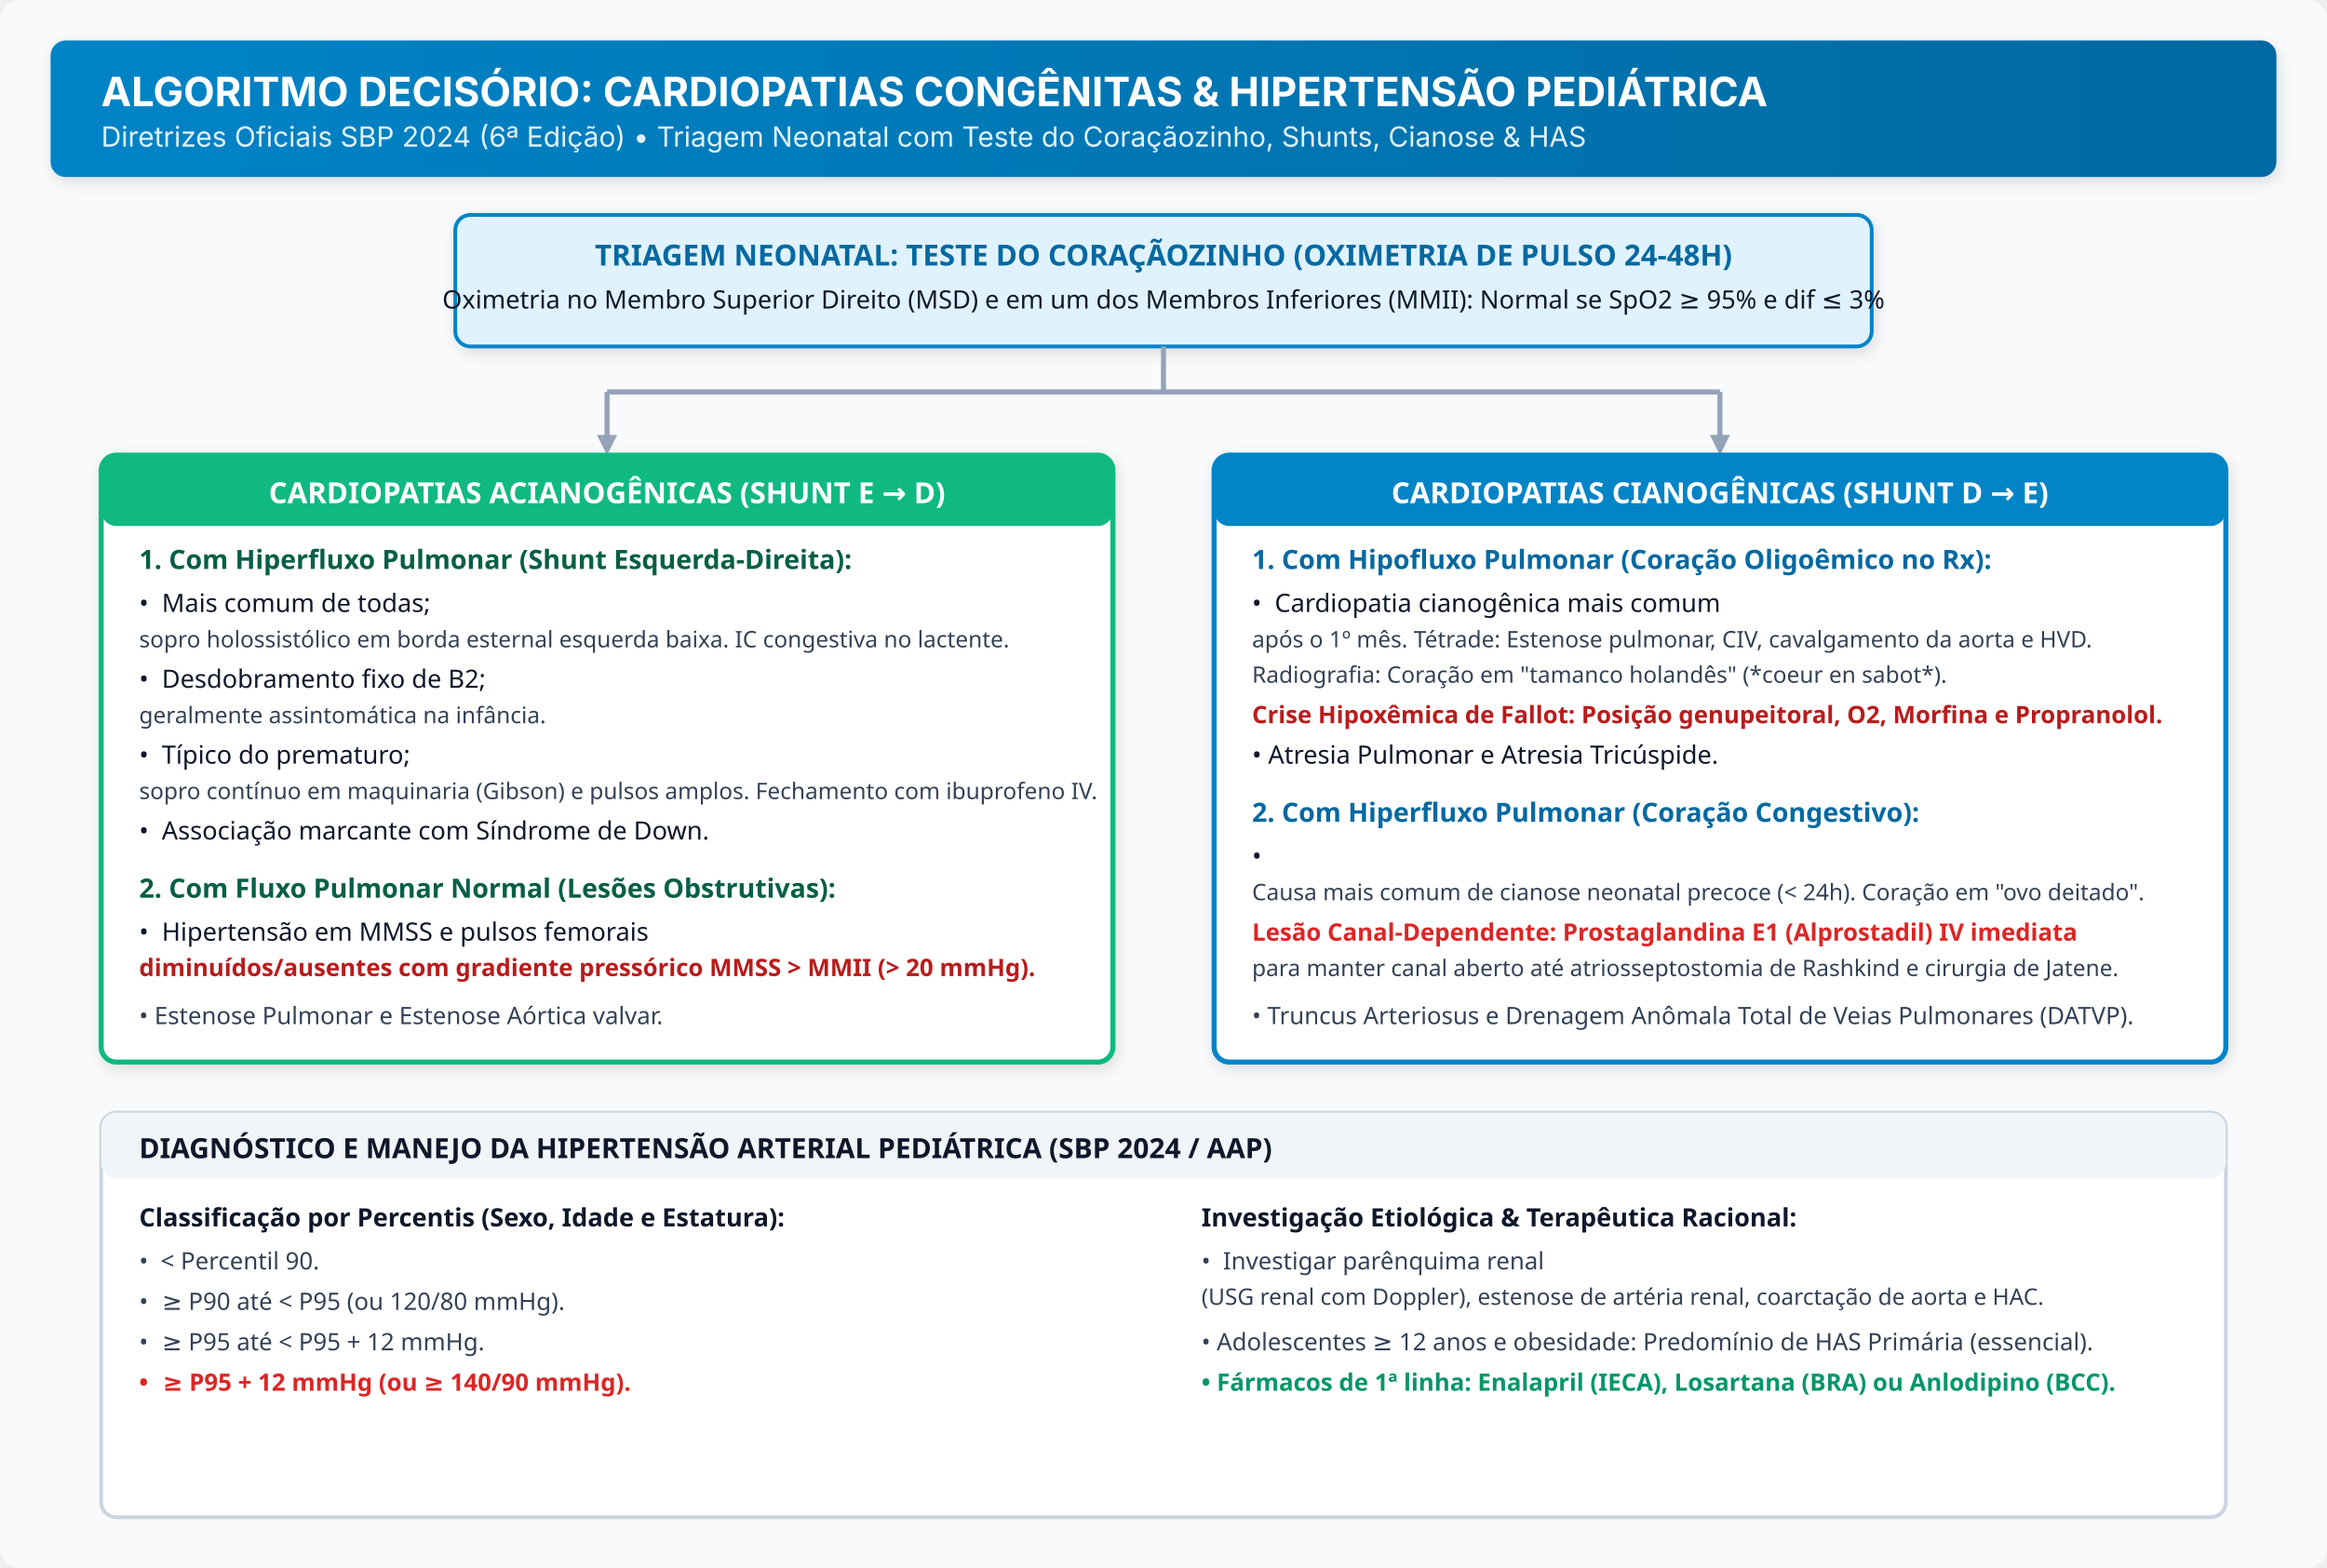
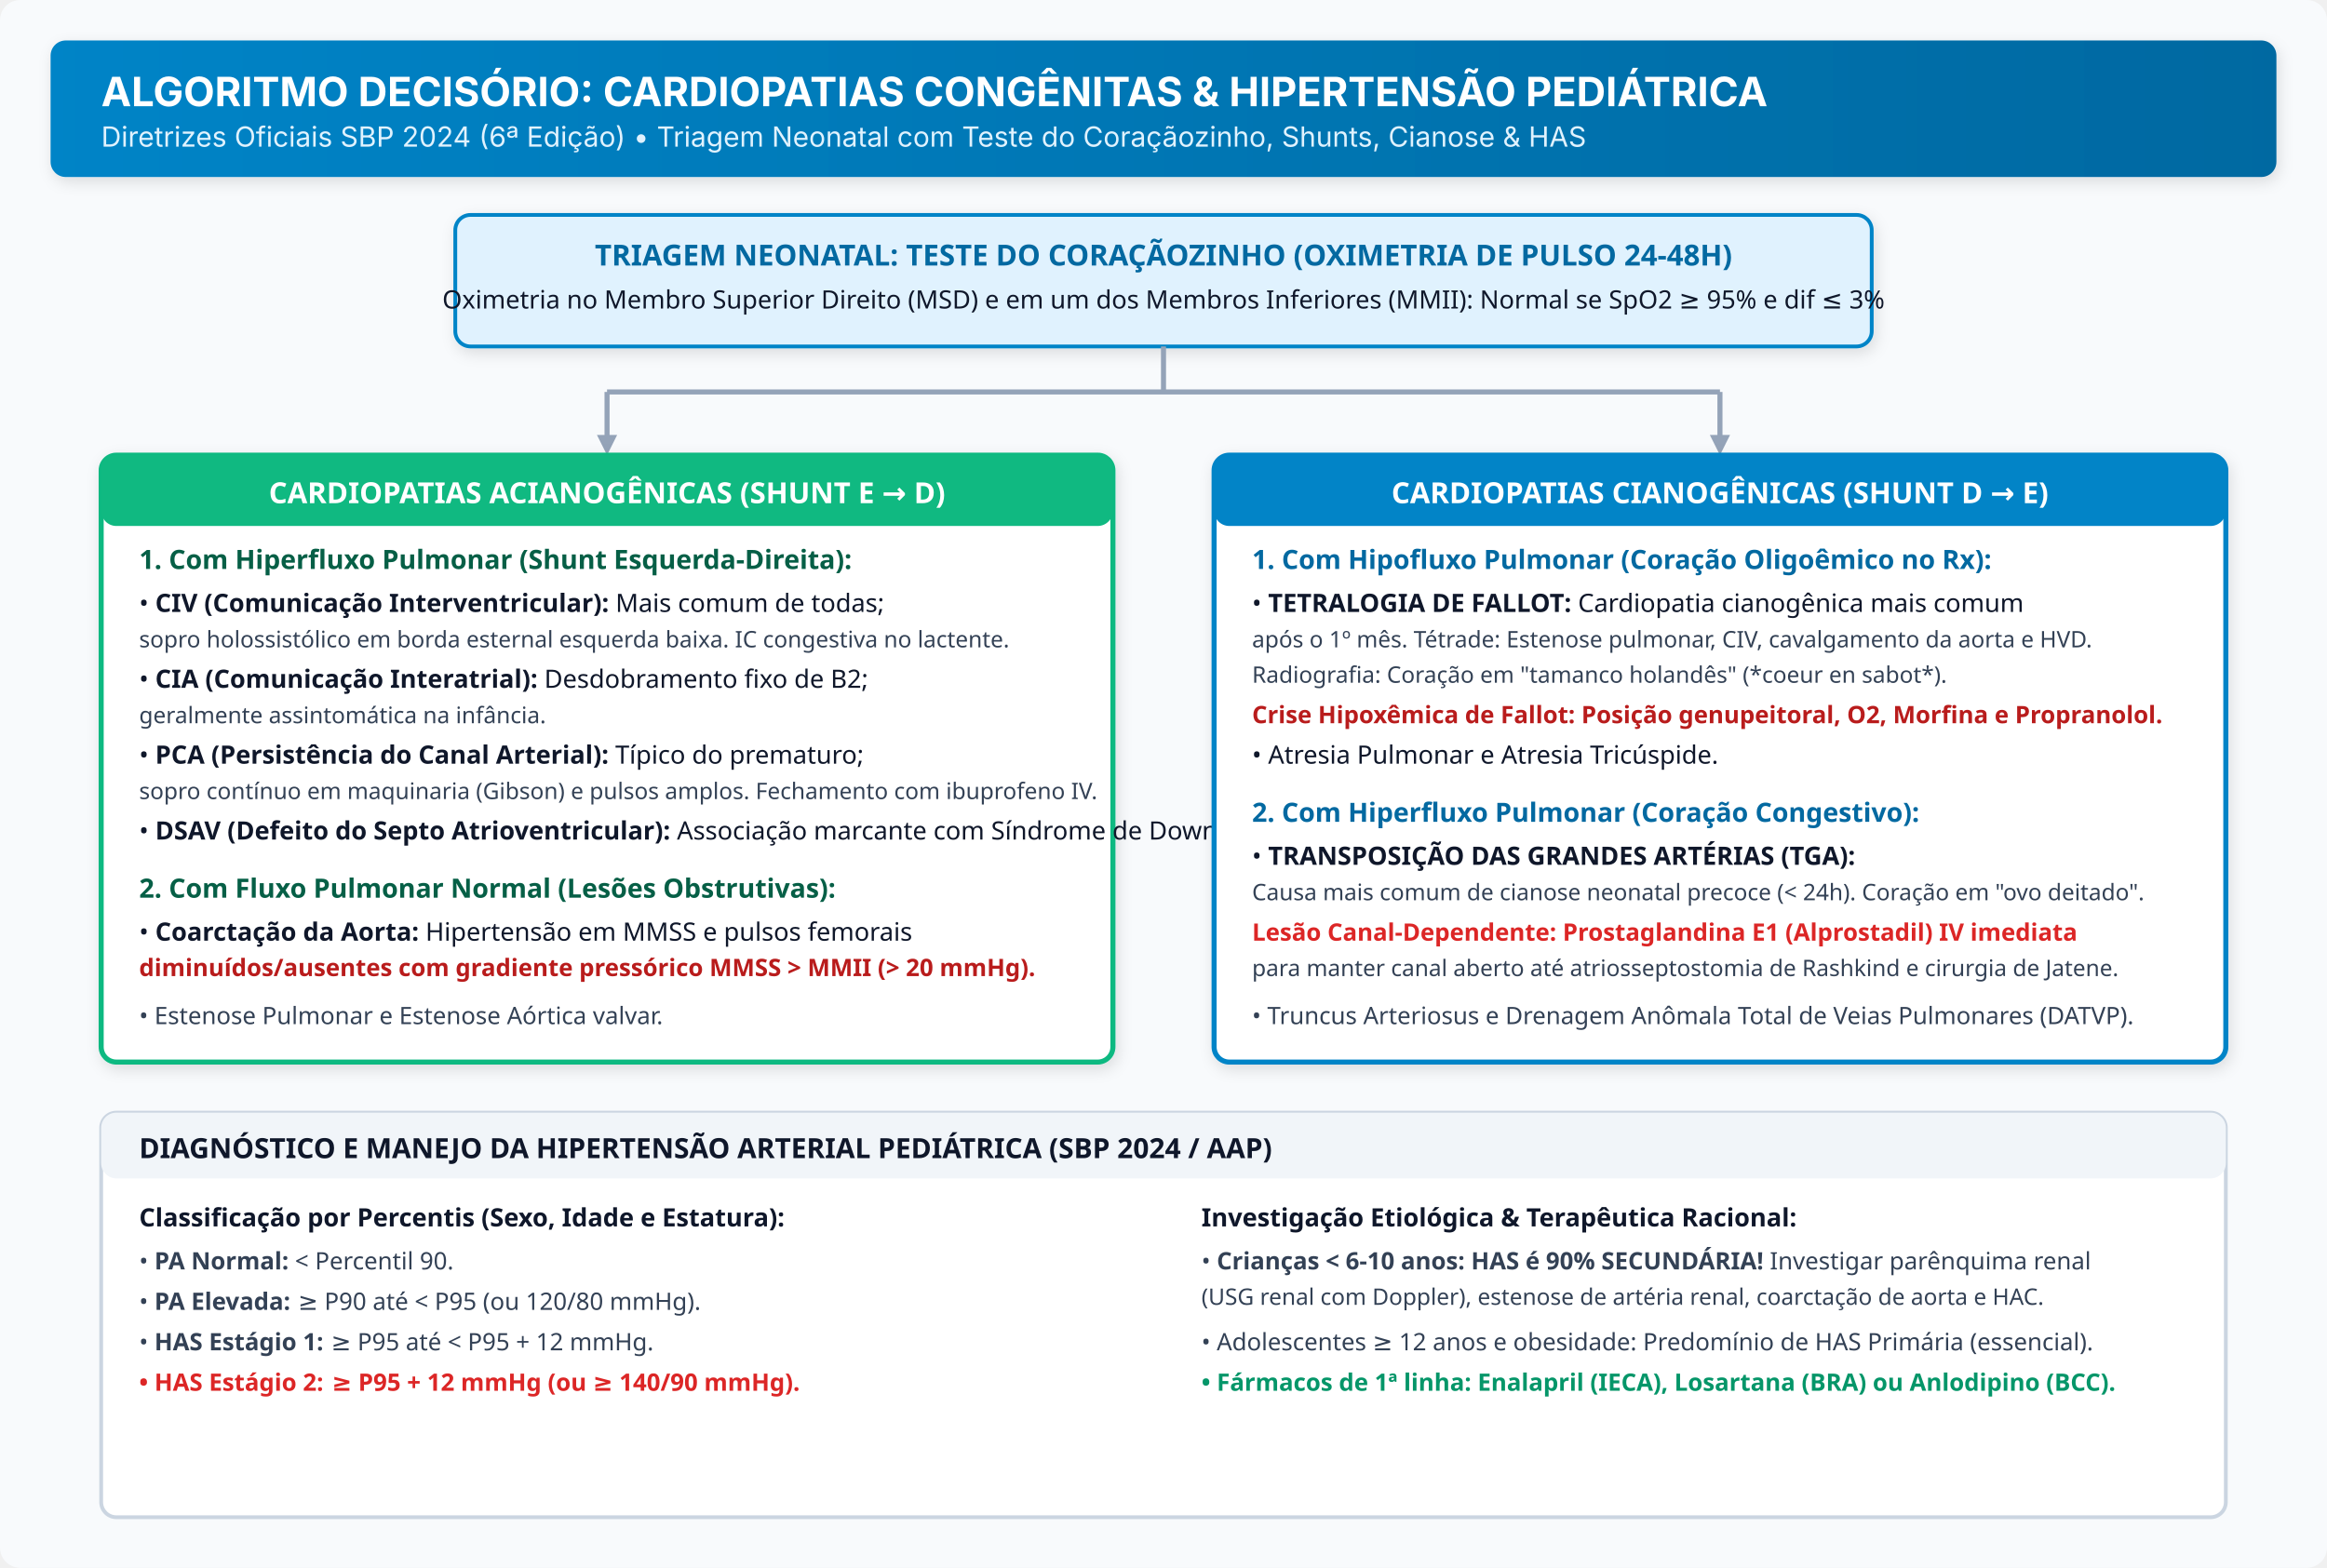
<svg xmlns="http://www.w3.org/2000/svg" viewBox="0 0 920 620" width="100%" height="100%">
  <defs>
    <linearGradient id="gradCardio" x1="0%" y1="0%" x2="100%" y2="0%">
      <stop offset="0%" stop-color="#0284c7" />
      <stop offset="100%" stop-color="#0369a1" />
    </linearGradient>
    <filter id="shadowCardio" x="-5%" y="-5%" width="110%" height="115%" filterUnits="userSpaceOnUse">
      <feDropShadow dx="1" dy="2" stdDeviation="3" flood-opacity="0.12" />
    </filter>
  </defs>
  <rect width="920" height="620" fill="#f8fafc" rx="8" />
  <rect x="20" y="16" width="880" height="54" rx="6" fill="url(#gradCardio)" filter="url(#shadowCardio)" />
  <text x="40" y="42" fill="#ffffff" font-size="16" font-weight="bold" font-family="system-ui, -apple-system, sans-serif">ALGORITMO DECISÓRIO: CARDIOPATIAS CONGÊNITAS &amp; HIPERTENSÃO PEDIÁTRICA</text>
  <text x="40" y="58" fill="#e0f2fe" font-size="11" font-family="system-ui, -apple-system, sans-serif">Diretrizes Oficiais SBP 2024 (6ª Edição) • Triagem Neonatal com Teste do Coraçãozinho, Shunts, Cianose &amp; HAS</text>
  <rect x="180" y="85" width="560" height="52" rx="6" fill="#e0f2fe" stroke="#0284c7" stroke-width="1.5" filter="url(#shadowCardio)" />
  <text x="460" y="105" fill="#0369a1" font-size="11.5" font-weight="bold" text-anchor="middle" font-family="system-ui, sans-serif">TRIAGEM NEONATAL: TESTE DO CORAÇÃOZINHO (OXIMETRIA DE PULSO 24-48H)</text>
  <text x="460" y="122" fill="#0f172a" font-size="10" text-anchor="middle" font-family="system-ui, sans-serif">Oximetria no Membro Superior Direito (MSD) e em um dos Membros Inferiores (MMII): Normal se SpO2 ≥ 95% e dif ≤ 3%</text>
  <line x1="460" y1="137" x2="460" y2="155" stroke="#94a3b8" stroke-width="2" />
  <line x1="240" y1="155" x2="680" y2="155" stroke="#94a3b8" stroke-width="2" />
  <line x1="240" y1="155" x2="240" y2="175" stroke="#94a3b8" stroke-width="2" />
  <polygon points="240,180 236,172 244,172" fill="#94a3b8" />
  <line x1="680" y1="155" x2="680" y2="175" stroke="#94a3b8" stroke-width="2" />
  <polygon points="680,180 676,172 684,172" fill="#94a3b8" />
  <rect x="40" y="180" width="400" height="240" rx="6" fill="#ffffff" stroke="#10b981" stroke-width="2" filter="url(#shadowCardio)" />
  <rect x="40" y="180" width="400" height="28" rx="6" fill="#10b981" />
  <text x="240" y="199" fill="#ffffff" font-size="11.5" font-weight="bold" text-anchor="middle" font-family="system-ui, sans-serif">CARDIOPATIAS ACIANOGÊNICAS (SHUNT E → D)</text>
  <text x="55" y="225" fill="#065f46" font-size="10.5" font-weight="bold" font-family="system-ui, sans-serif">1. Com Hiperfluxo Pulmonar (Shunt Esquerda-Direita):</text>
-   <text x="55" y="242" fill="#0f172a" font-size="10" font-family="system-ui, sans-serif">• <strong>CIV (Comunicação Interventricular):</strong> Mais comum de todas;</text>
+   <text x="55" y="242" fill="#0f172a" font-size="10" font-family="system-ui, sans-serif">• <tspan font-weight="bold">CIV (Comunicação Interventricular):</tspan> Mais comum de todas;</text>
  <text x="55" y="256" fill="#334155" font-size="9" font-family="system-ui, sans-serif">  sopro holossistólico em borda esternal esquerda baixa. IC congestiva no lactente.</text>
-   <text x="55" y="272" fill="#0f172a" font-size="10" font-family="system-ui, sans-serif">• <strong>CIA (Comunicação Interatrial):</strong> Desdobramento fixo de B2;</text>
+   <text x="55" y="272" fill="#0f172a" font-size="10" font-family="system-ui, sans-serif">• <tspan font-weight="bold">CIA (Comunicação Interatrial):</tspan> Desdobramento fixo de B2;</text>
  <text x="55" y="286" fill="#334155" font-size="9" font-family="system-ui, sans-serif">  geralmente assintomática na infância.</text>
-   <text x="55" y="302" fill="#0f172a" font-size="10" font-family="system-ui, sans-serif">• <strong>PCA (Persistência do Canal Arterial):</strong> Típico do prematuro;</text>
+   <text x="55" y="302" fill="#0f172a" font-size="10" font-family="system-ui, sans-serif">• <tspan font-weight="bold">PCA (Persistência do Canal Arterial):</tspan> Típico do prematuro;</text>
  <text x="55" y="316" fill="#334155" font-size="9" font-family="system-ui, sans-serif">  sopro contínuo em maquinaria (Gibson) e pulsos amplos. Fechamento com ibuprofeno IV.</text>
-   <text x="55" y="332" fill="#0f172a" font-size="10" font-family="system-ui, sans-serif">• <strong>DSAV (Defeito do Septo Atrioventricular):</strong> Associação marcante com Síndrome de Down.</text>
+   <text x="55" y="332" fill="#0f172a" font-size="10" font-family="system-ui, sans-serif">• <tspan font-weight="bold">DSAV (Defeito do Septo Atrioventricular):</tspan> Associação marcante com Síndrome de Down.</text>
  <text x="55" y="355" fill="#065f46" font-size="10.5" font-weight="bold" font-family="system-ui, sans-serif">2. Com Fluxo Pulmonar Normal (Lesões Obstrutivas):</text>
-   <text x="55" y="372" fill="#0f172a" font-size="10" font-family="system-ui, sans-serif">• <strong>Coarctação da Aorta:</strong> Hipertensão em MMSS e pulsos femorais</text>
+   <text x="55" y="372" fill="#0f172a" font-size="10" font-family="system-ui, sans-serif">• <tspan font-weight="bold">Coarctação da Aorta:</tspan> Hipertensão em MMSS e pulsos femorais</text>
  <text x="55" y="386" fill="#b91c1c" font-size="9.5" font-weight="bold" font-family="system-ui, sans-serif">  diminuídos/ausentes com gradiente pressórico MMSS &gt; MMII (&gt; 20 mmHg).</text>
  <text x="55" y="405" fill="#334155" font-size="9.5" font-family="system-ui, sans-serif">• Estenose Pulmonar e Estenose Aórtica valvar.</text>
  <rect x="480" y="180" width="400" height="240" rx="6" fill="#ffffff" stroke="#0284c7" stroke-width="2" filter="url(#shadowCardio)" />
  <rect x="480" y="180" width="400" height="28" rx="6" fill="#0284c7" />
  <text x="680" y="199" fill="#ffffff" font-size="11.5" font-weight="bold" text-anchor="middle" font-family="system-ui, sans-serif">CARDIOPATIAS CIANOGÊNICAS (SHUNT D → E)</text>
  <text x="495" y="225" fill="#0369a1" font-size="10.5" font-weight="bold" font-family="system-ui, sans-serif">1. Com Hipofluxo Pulmonar (Coração Oligoêmico no Rx):</text>
-   <text x="495" y="242" fill="#0f172a" font-size="10" font-family="system-ui, sans-serif">• <strong>TETRALOGIA DE FALLOT:</strong> Cardiopatia cianogênica mais comum</text>
+   <text x="495" y="242" fill="#0f172a" font-size="10" font-family="system-ui, sans-serif">• <tspan font-weight="bold">TETRALOGIA DE FALLOT:</tspan> Cardiopatia cianogênica mais comum</text>
  <text x="495" y="256" fill="#334155" font-size="9" font-family="system-ui, sans-serif">  após o 1º mês. Tétrade: Estenose pulmonar, CIV, cavalgamento da aorta e HVD.</text>
  <text x="495" y="270" fill="#334155" font-size="9" font-family="system-ui, sans-serif">  Radiografia: Coração em "tamanco holandês" (*coeur en sabot*).</text>
  <text x="495" y="286" fill="#b91c1c" font-size="9.5" font-weight="bold" font-family="system-ui, sans-serif">  Crise Hipoxêmica de Fallot: Posição genupeitoral, O2, Morfina e Propranolol.</text>
  <text x="495" y="302" fill="#0f172a" font-size="10" font-family="system-ui, sans-serif">• Atresia Pulmonar e Atresia Tricúspide.</text>
  <text x="495" y="325" fill="#0369a1" font-size="10.5" font-weight="bold" font-family="system-ui, sans-serif">2. Com Hiperfluxo Pulmonar (Coração Congestivo):</text>
-   <text x="495" y="342" fill="#0f172a" font-size="10" font-family="system-ui, sans-serif">• <strong>TRANSPOSIÇÃO DAS GRANDES ARTÉRIAS (TGA):</strong>
+   <text x="495" y="342" fill="#0f172a" font-size="10" font-family="system-ui, sans-serif">• <tspan font-weight="bold">TRANSPOSIÇÃO DAS GRANDES ARTÉRIAS (TGA):</tspan>
  </text>
  <text x="495" y="356" fill="#334155" font-size="9" font-family="system-ui, sans-serif">  Causa mais comum de cianose neonatal precoce (&lt; 24h). Coração em "ovo deitado".</text>
  <text x="495" y="372" fill="#dc2626" font-size="9.5" font-weight="bold" font-family="system-ui, sans-serif">  Lesão Canal-Dependente: Prostaglandina E1 (Alprostadil) IV imediata</text>
  <text x="495" y="386" fill="#334155" font-size="9" font-family="system-ui, sans-serif">  para manter canal aberto até atriosseptostomia de Rashkind e cirurgia de Jatene.</text>
  <text x="495" y="405" fill="#334155" font-size="9.5" font-family="system-ui, sans-serif">• Truncus Arteriosus e Drenagem Anômala Total de Veias Pulmonares (DATVP).</text>
  <rect x="40" y="440" width="840" height="160" rx="6" fill="#ffffff" stroke="#cbd5e1" stroke-width="1.5" />
  <rect x="40" y="440" width="840" height="26" fill="#f1f5f9" rx="6" />
  <text x="55" y="458" fill="#0f172a" font-size="11" font-weight="bold" font-family="system-ui, sans-serif">DIAGNÓSTICO E MANEJO DA HIPERTENSÃO ARTERIAL PEDIÁTRICA (SBP 2024 / AAP)</text>
  <text x="55" y="485" fill="#0f172a" font-size="10" font-weight="bold" font-family="system-ui, sans-serif">Classificação por Percentis (Sexo, Idade e Estatura):</text>
-   <text x="55" y="502" fill="#334155" font-size="9.5" font-family="system-ui, sans-serif">• <strong>PA Normal:</strong> &lt; Percentil 90.</text>
-   <text x="55" y="518" fill="#334155" font-size="9.5" font-family="system-ui, sans-serif">• <strong>PA Elevada:</strong> ≥ P90 até &lt; P95 (ou 120/80 mmHg).</text>
-   <text x="55" y="534" fill="#334155" font-size="9.5" font-family="system-ui, sans-serif">• <strong>HAS Estágio 1:</strong> ≥ P95 até &lt; P95 + 12 mmHg.</text>
-   <text x="55" y="550" fill="#dc2626" font-size="9.5" font-weight="bold" font-family="system-ui, sans-serif">• <strong>HAS Estágio 2:</strong> ≥ P95 + 12 mmHg (ou ≥ 140/90 mmHg).</text>
+   <text x="55" y="502" fill="#334155" font-size="9.5" font-family="system-ui, sans-serif">• <tspan font-weight="bold">PA Normal:</tspan> &lt; Percentil 90.</text>
+   <text x="55" y="518" fill="#334155" font-size="9.5" font-family="system-ui, sans-serif">• <tspan font-weight="bold">PA Elevada:</tspan> ≥ P90 até &lt; P95 (ou 120/80 mmHg).</text>
+   <text x="55" y="534" fill="#334155" font-size="9.5" font-family="system-ui, sans-serif">• <tspan font-weight="bold">HAS Estágio 1:</tspan> ≥ P95 até &lt; P95 + 12 mmHg.</text>
+   <text x="55" y="550" fill="#dc2626" font-size="9.5" font-weight="bold" font-family="system-ui, sans-serif">• <tspan font-weight="bold">HAS Estágio 2:</tspan> ≥ P95 + 12 mmHg (ou ≥ 140/90 mmHg).</text>
  <text x="475" y="485" fill="#0f172a" font-size="10" font-weight="bold" font-family="system-ui, sans-serif">Investigação Etiológica &amp; Terapêutica Racional:</text>
-   <text x="475" y="502" fill="#334155" font-size="9.5" font-family="system-ui, sans-serif">• <strong>Crianças &lt; 6-10 anos: HAS é 90% SECUNDÁRIA!</strong> Investigar parênquima renal</text>
+   <text x="475" y="502" fill="#334155" font-size="9.5" font-family="system-ui, sans-serif">• <tspan font-weight="bold">Crianças &lt; 6-10 anos: HAS é 90% SECUNDÁRIA!</tspan> Investigar parênquima renal</text>
  <text x="475" y="516" fill="#334155" font-size="9" font-family="system-ui, sans-serif">  (USG renal com Doppler), estenose de artéria renal, coarctação de aorta e HAC.</text>
  <text x="475" y="534" fill="#334155" font-size="9.5" font-family="system-ui, sans-serif">• Adolescentes ≥ 12 anos e obesidade: Predomínio de HAS Primária (essencial).</text>
  <text x="475" y="550" fill="#059669" font-size="9.5" font-weight="bold" font-family="system-ui, sans-serif">• Fármacos de 1ª linha: Enalapril (IECA), Losartana (BRA) ou Anlodipino (BCC).</text>
</svg>
